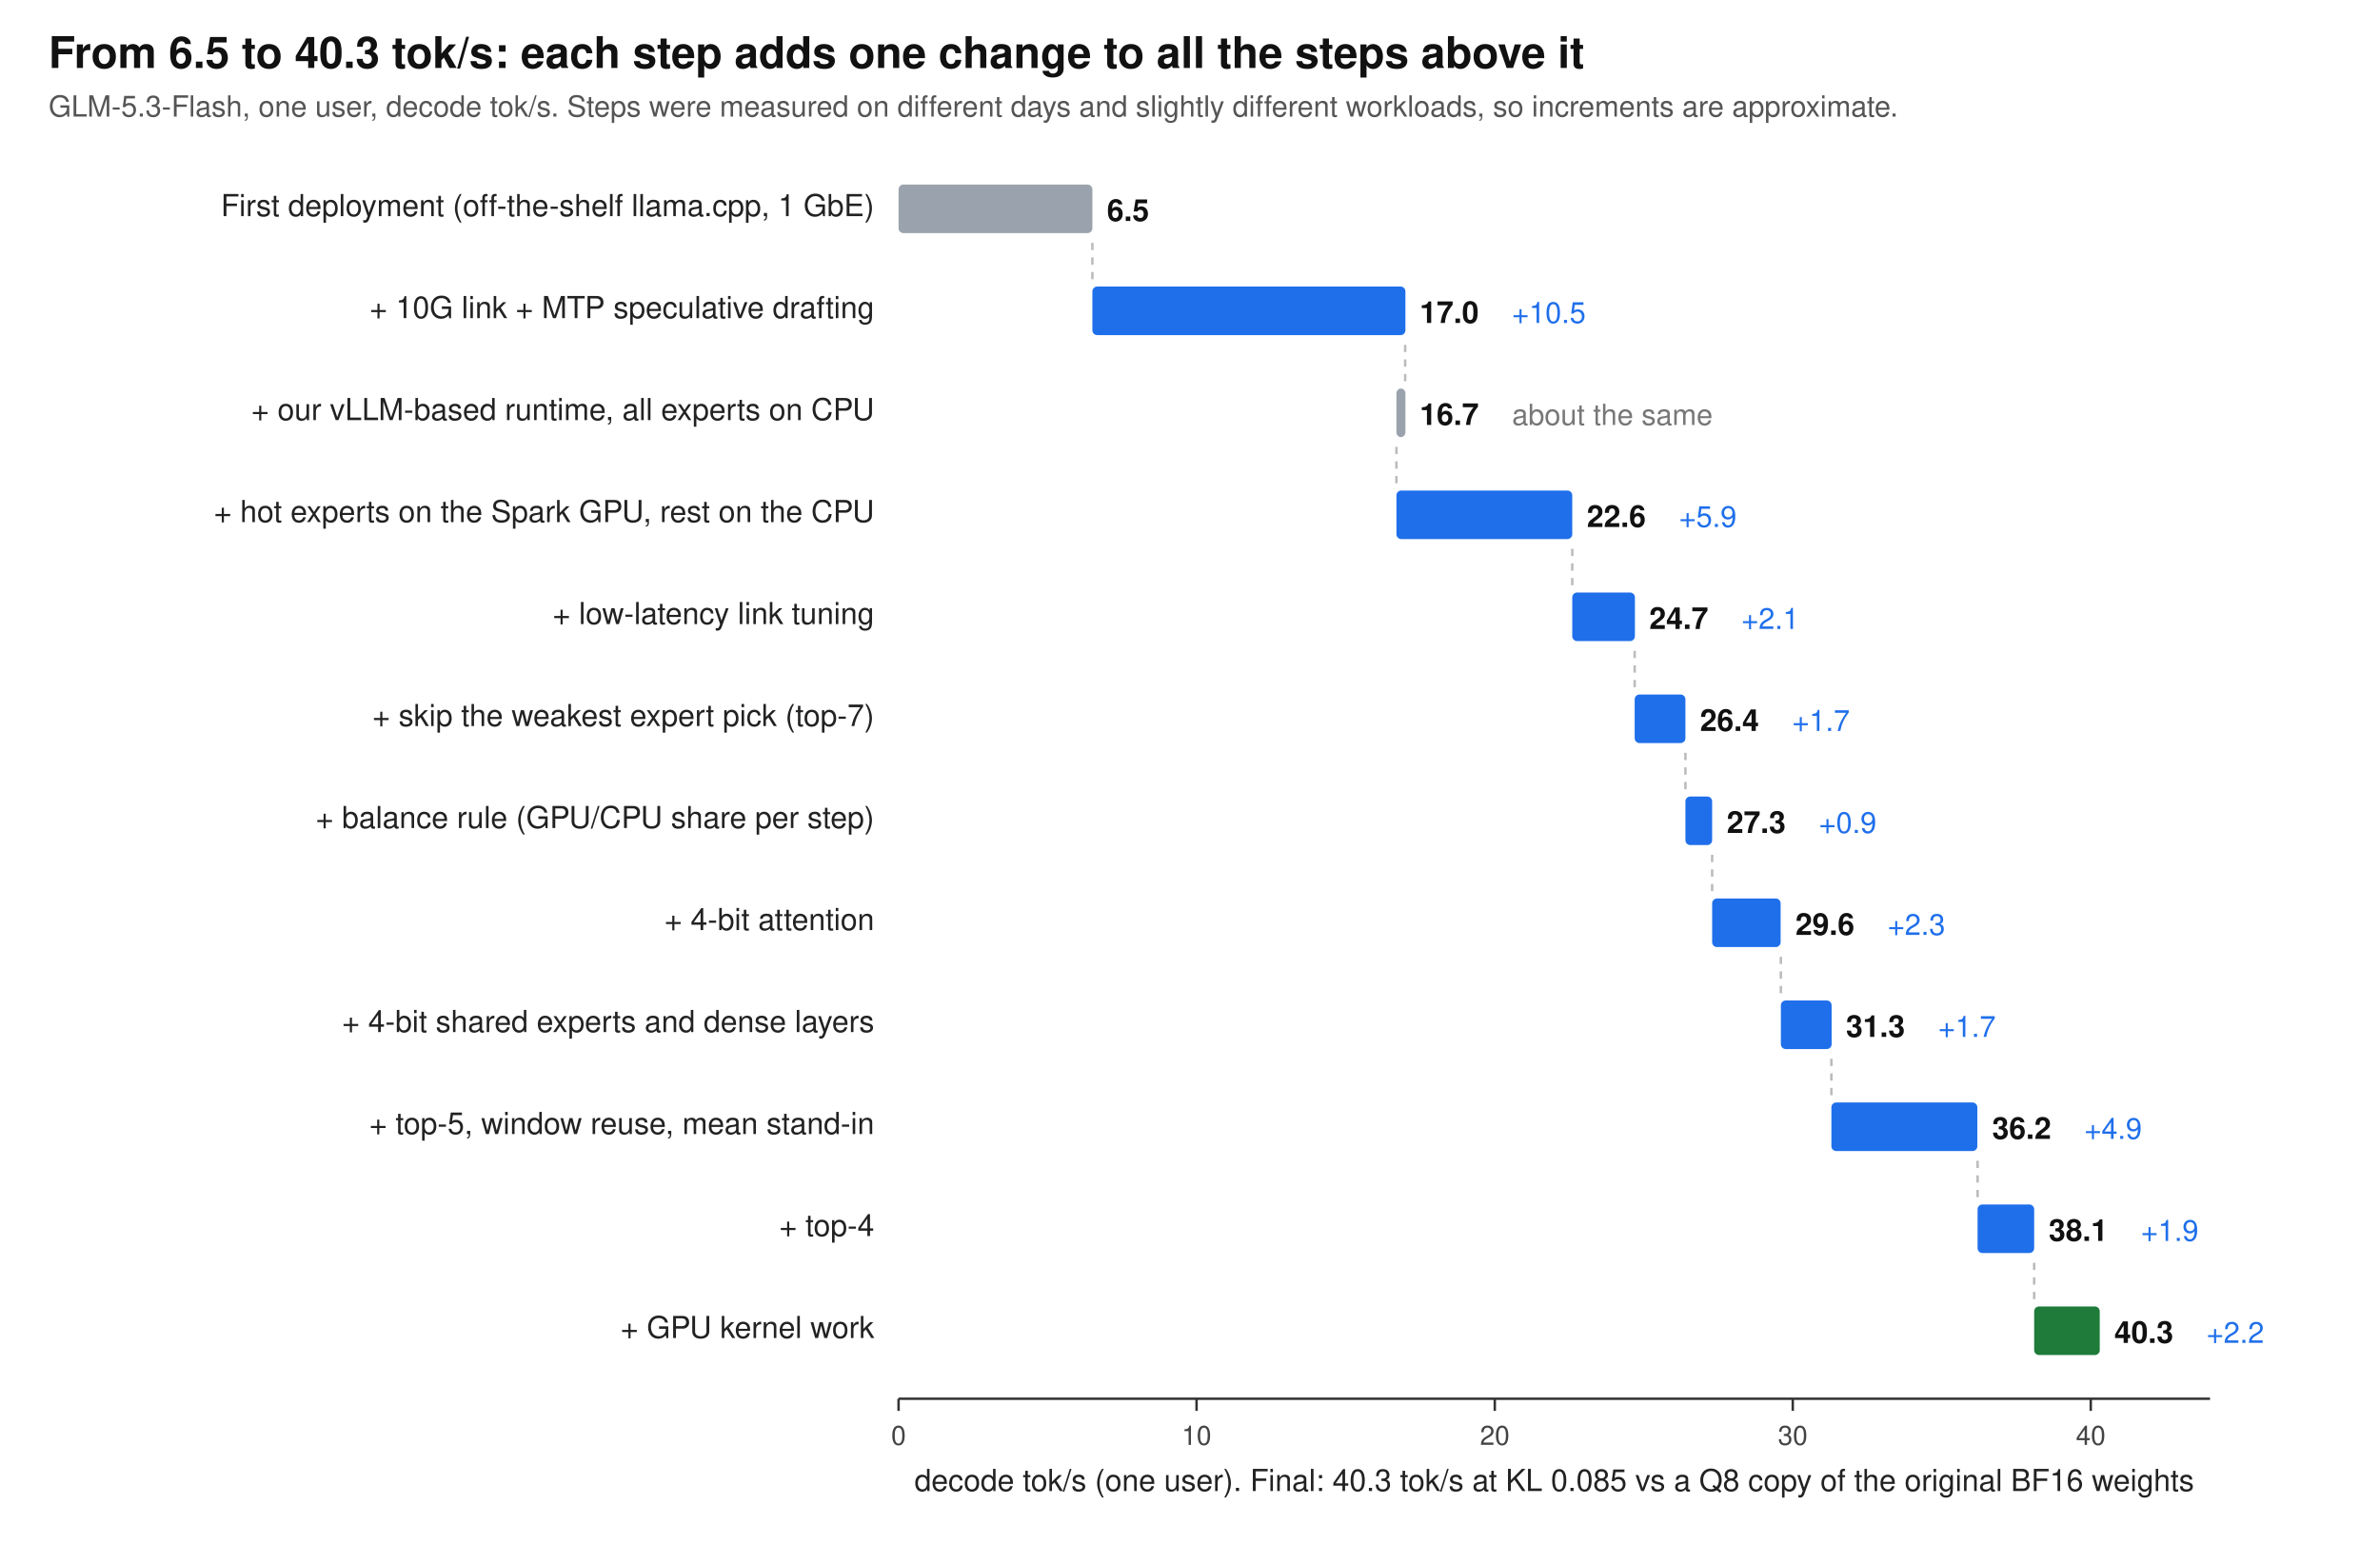
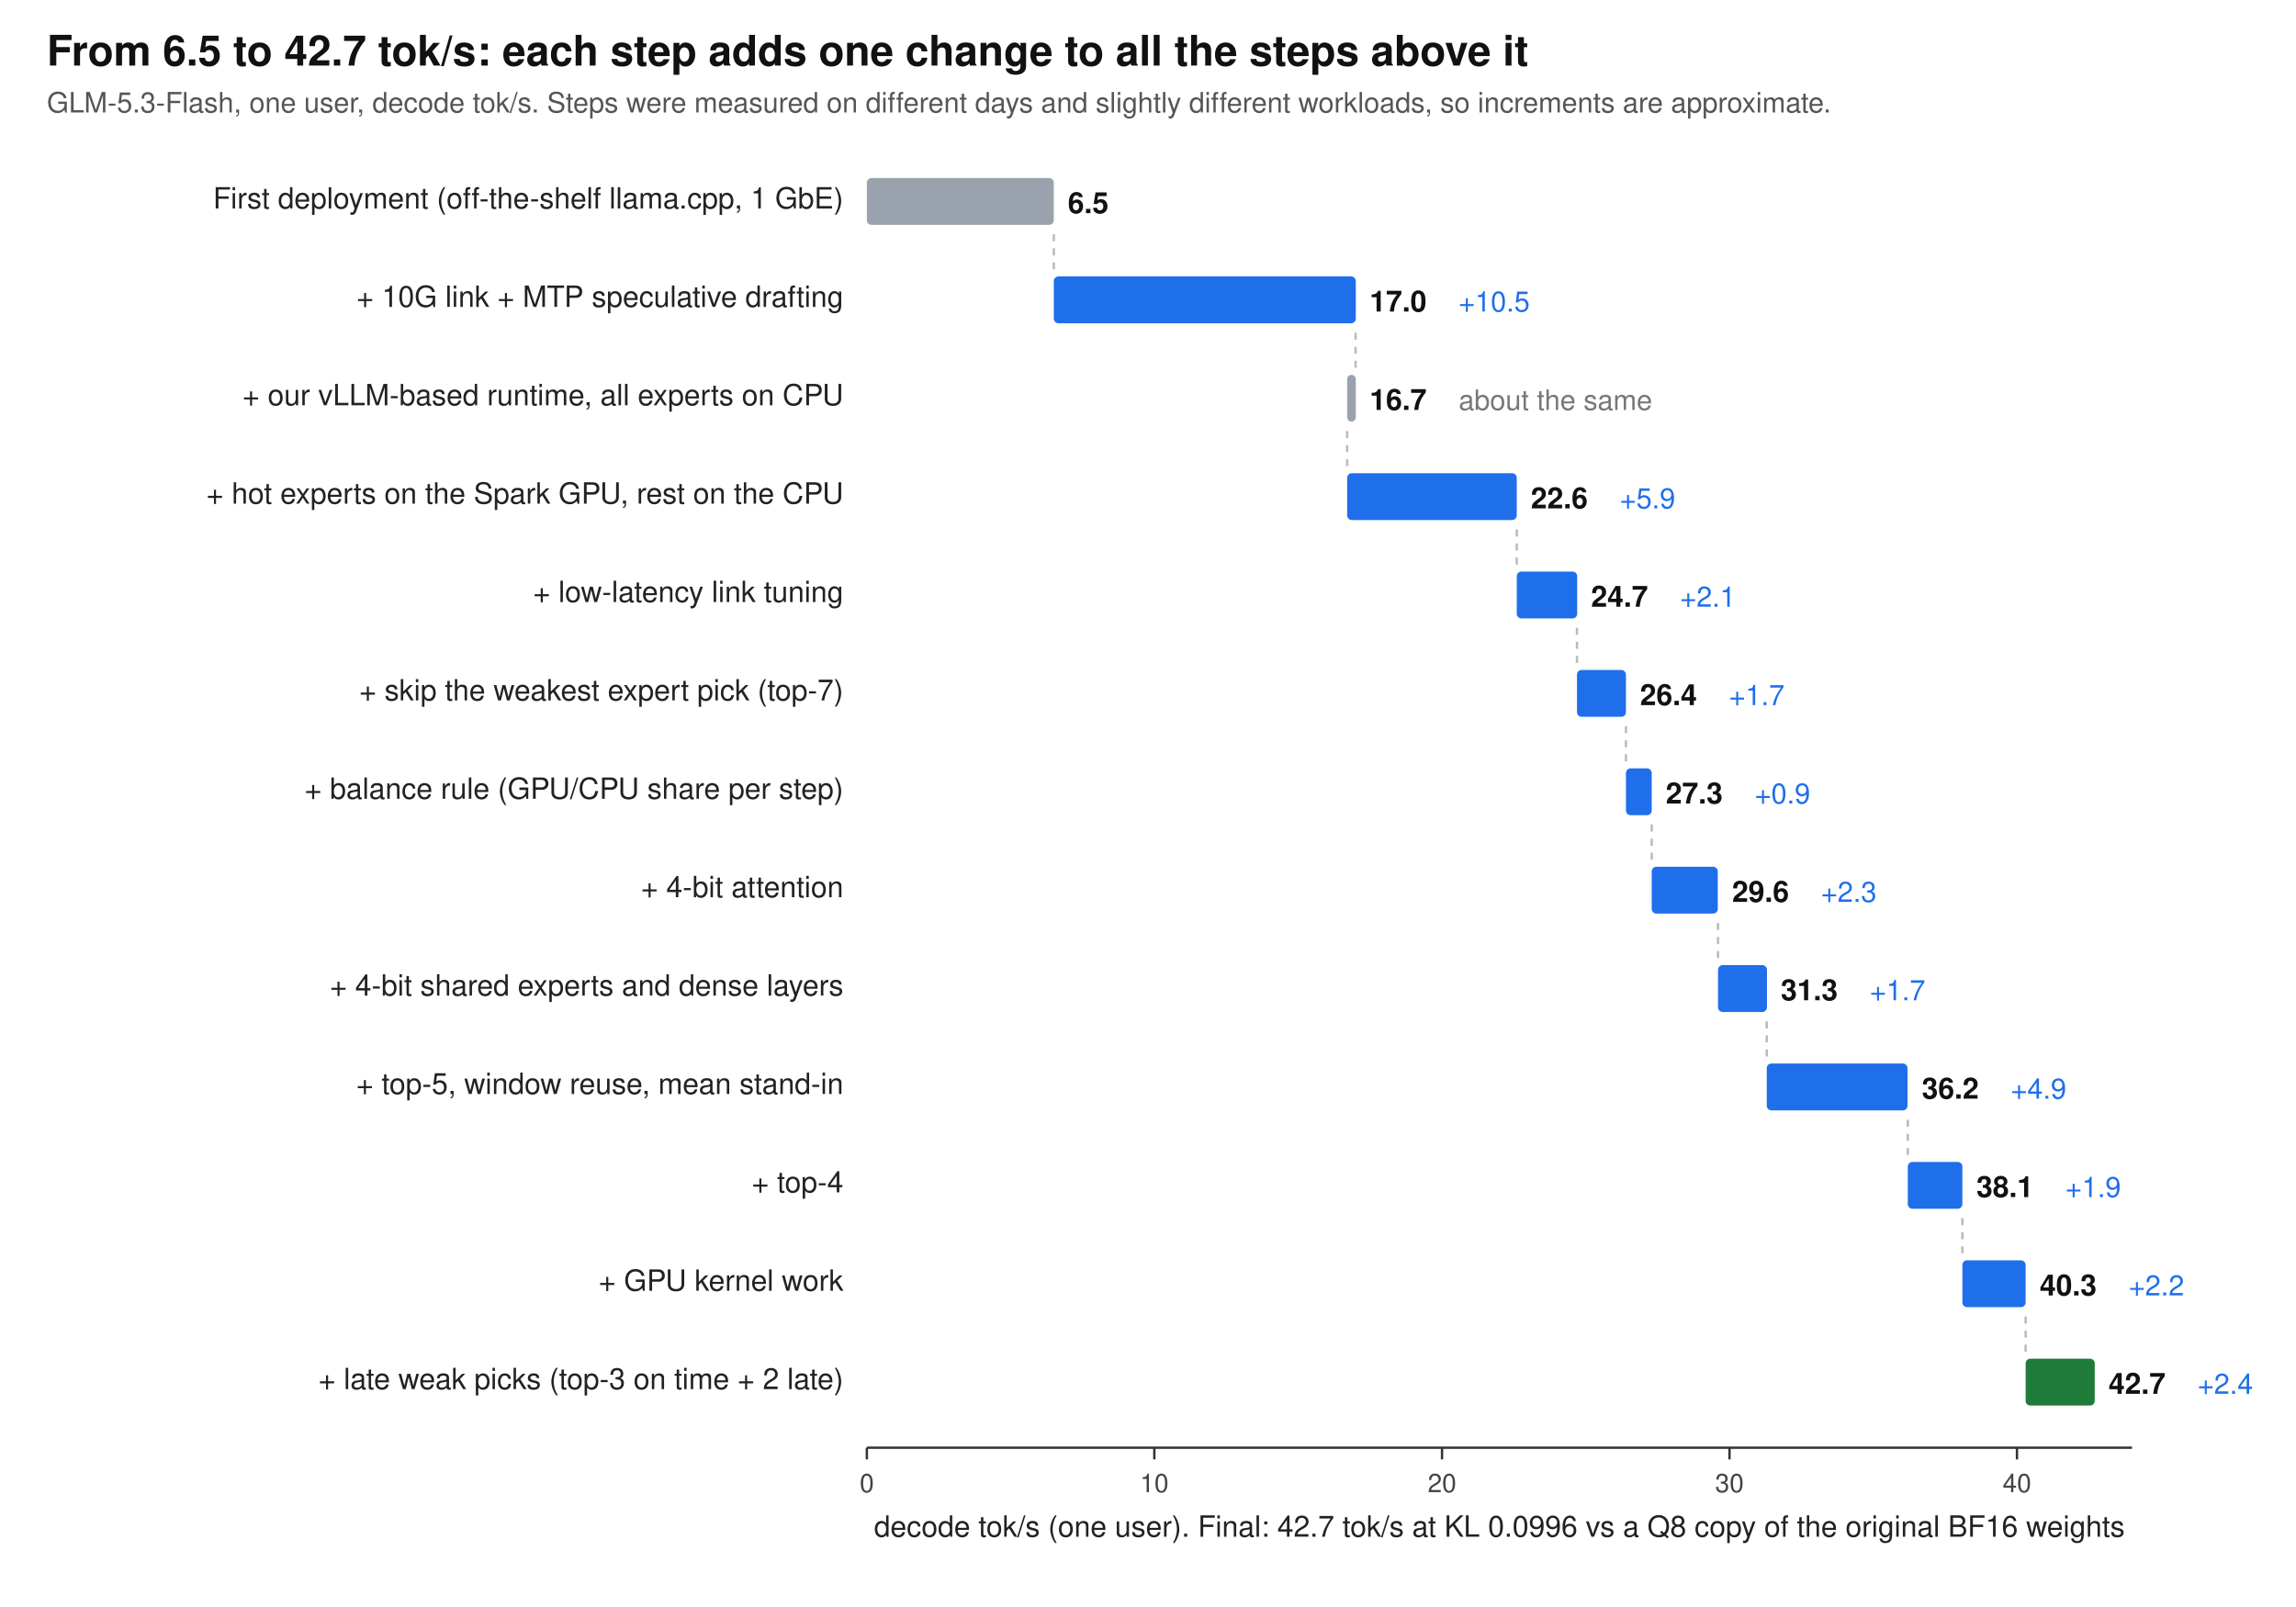
- <svg xmlns="http://www.w3.org/2000/svg" viewBox="0 0 980 644" width="980" height="644" font-family="Helvetica,Arial,sans-serif">
-   <rect width="980" height="644" fill="#fff" />
-   <text x="20" y="28" font-size="18" font-weight="bold" fill="#111">From 6.5 to 40.3 tok/s: each step adds one change to all the steps above it</text>
+ <svg xmlns="http://www.w3.org/2000/svg" viewBox="0 0 980 686" width="980" height="686" font-family="Helvetica,Arial,sans-serif">
+   <rect width="980" height="686" fill="#fff" />
+   <text x="20" y="28" font-size="18" font-weight="bold" fill="#111">From 6.5 to 42.7 tok/s: each step adds one change to all the steps above it</text>
  <text x="20" y="48" font-size="12" fill="#555">GLM-5.3-Flash, one user, decode tok/s. Steps were measured on different days and slightly different workloads, so increments are approximate.</text>
  <text x="360" y="89" font-size="12.5" fill="#222" text-anchor="end">First deployment (off-the-shelf llama.cpp, 1 GbE)</text>
  <rect x="370.0" y="76" width="79.8" height="20" fill="#9aa3ad" rx="2" />
  <text x="455.8" y="91" font-size="12.5" fill="#111" font-weight="bold">6.5</text>
  <text x="360" y="131" font-size="12.5" fill="#222" text-anchor="end">+ 10G link + MTP speculative drafting</text>
  <line x1="449.8" y1="100" x2="449.8" y2="118" stroke="#bbb" stroke-dasharray="3 3" />
  <rect x="449.8" y="118" width="128.9" height="20" fill="#1f6feb" rx="2" />
  <text x="584.6" y="133" font-size="12.5" fill="#111" font-weight="bold">17.0</text>
  <text x="622.6" y="133" font-size="12" fill="#1f6feb">+10.5</text>
  <text x="360" y="173" font-size="12.5" fill="#222" text-anchor="end">+ our vLLM-based runtime, all experts on CPU</text>
  <line x1="578.6" y1="142" x2="578.6" y2="160" stroke="#bbb" stroke-dasharray="3 3" />
  <rect x="575.0" y="160" width="3.7" height="20" fill="#9aa3ad" rx="2" />
  <text x="584.6" y="175" font-size="12.5" fill="#111" font-weight="bold">16.7</text>
  <text x="622.6" y="175" font-size="12" fill="#777">about the same</text>
  <text x="360" y="215" font-size="12.5" fill="#222" text-anchor="end">+ hot experts on the Spark GPU, rest on the CPU</text>
  <line x1="575.0" y1="184" x2="575.0" y2="202" stroke="#bbb" stroke-dasharray="3 3" />
  <rect x="575.0" y="202" width="72.4" height="20" fill="#1f6feb" rx="2" />
  <text x="653.4" y="217" font-size="12.5" fill="#111" font-weight="bold">22.6</text>
  <text x="691.4" y="217" font-size="12" fill="#1f6feb">+5.9</text>
  <text x="360" y="257" font-size="12.5" fill="#222" text-anchor="end">+ low-latency link tuning</text>
  <line x1="647.4" y1="226" x2="647.4" y2="244" stroke="#bbb" stroke-dasharray="3 3" />
  <rect x="647.4" y="244" width="25.8" height="20" fill="#1f6feb" rx="2" />
  <text x="679.1" y="259" font-size="12.5" fill="#111" font-weight="bold">24.7</text>
  <text x="717.1" y="259" font-size="12" fill="#1f6feb">+2.1</text>
  <text x="360" y="299" font-size="12.5" fill="#222" text-anchor="end">+ skip the weakest expert pick (top-7)</text>
  <line x1="673.1" y1="268" x2="673.1" y2="286" stroke="#bbb" stroke-dasharray="3 3" />
  <rect x="673.1" y="286" width="20.9" height="20" fill="#1f6feb" rx="2" />
  <text x="700.0" y="301" font-size="12.5" fill="#111" font-weight="bold">26.4</text>
  <text x="738.0" y="301" font-size="12" fill="#1f6feb">+1.7</text>
  <text x="360" y="341" font-size="12.5" fill="#222" text-anchor="end">+ balance rule (GPU/CPU share per step)</text>
  <line x1="694.0" y1="310" x2="694.0" y2="328" stroke="#bbb" stroke-dasharray="3 3" />
  <rect x="694.0" y="328" width="11.0" height="20" fill="#1f6feb" rx="2" />
  <text x="711.0" y="343" font-size="12.5" fill="#111" font-weight="bold">27.3</text>
  <text x="749.0" y="343" font-size="12" fill="#1f6feb">+0.9</text>
  <text x="360" y="383" font-size="12.5" fill="#222" text-anchor="end">+ 4-bit attention</text>
  <line x1="705.0" y1="352" x2="705.0" y2="370" stroke="#bbb" stroke-dasharray="3 3" />
  <rect x="705.0" y="370" width="28.2" height="20" fill="#1f6feb" rx="2" />
  <text x="739.3" y="385" font-size="12.5" fill="#111" font-weight="bold">29.6</text>
  <text x="777.3" y="385" font-size="12" fill="#1f6feb">+2.3</text>
  <text x="360" y="425" font-size="12.5" fill="#222" text-anchor="end">+ 4-bit shared experts and dense layers</text>
  <line x1="733.3" y1="394" x2="733.3" y2="412" stroke="#bbb" stroke-dasharray="3 3" />
  <rect x="733.3" y="412" width="20.9" height="20" fill="#1f6feb" rx="2" />
  <text x="760.1" y="427" font-size="12.5" fill="#111" font-weight="bold">31.3</text>
  <text x="798.1" y="427" font-size="12" fill="#1f6feb">+1.7</text>
  <text x="360" y="467" font-size="12.5" fill="#222" text-anchor="end">+ top-5, window reuse, mean stand-in</text>
  <line x1="754.1" y1="436" x2="754.1" y2="454" stroke="#bbb" stroke-dasharray="3 3" />
  <rect x="754.1" y="454" width="60.1" height="20" fill="#1f6feb" rx="2" />
  <text x="820.3" y="469" font-size="12.5" fill="#111" font-weight="bold">36.2</text>
  <text x="858.3" y="469" font-size="12" fill="#1f6feb">+4.9</text>
  <text x="360" y="509" font-size="12.5" fill="#222" text-anchor="end">+ top-4</text>
  <line x1="814.3" y1="478" x2="814.3" y2="496" stroke="#bbb" stroke-dasharray="3 3" />
  <rect x="814.3" y="496" width="23.3" height="20" fill="#1f6feb" rx="2" />
  <text x="843.6" y="511" font-size="12.5" fill="#111" font-weight="bold">38.1</text>
  <text x="881.6" y="511" font-size="12" fill="#1f6feb">+1.9</text>
  <text x="360" y="551" font-size="12.5" fill="#222" text-anchor="end">+ GPU kernel work</text>
  <line x1="837.6" y1="520" x2="837.6" y2="538" stroke="#bbb" stroke-dasharray="3 3" />
-   <rect x="837.6" y="538" width="27.0" height="20" fill="#1e7b3a" rx="2" />
+   <rect x="837.6" y="538" width="27.0" height="20" fill="#1f6feb" rx="2" />
  <text x="870.6" y="553" font-size="12.5" fill="#111" font-weight="bold">40.3</text>
  <text x="908.6" y="553" font-size="12" fill="#1f6feb">+2.2</text>
-   <line x1="370.0" y1="576" x2="370.0" y2="581" stroke="#333" />
-   <text x="370.0" y="595" font-size="11" fill="#444" text-anchor="middle">0</text>
-   <line x1="492.7" y1="576" x2="492.7" y2="581" stroke="#333" />
-   <text x="492.7" y="595" font-size="11" fill="#444" text-anchor="middle">10</text>
-   <line x1="615.5" y1="576" x2="615.5" y2="581" stroke="#333" />
-   <text x="615.5" y="595" font-size="11" fill="#444" text-anchor="middle">20</text>
-   <line x1="738.2" y1="576" x2="738.2" y2="581" stroke="#333" />
-   <text x="738.2" y="595" font-size="11" fill="#444" text-anchor="middle">30</text>
-   <line x1="860.9" y1="576" x2="860.9" y2="581" stroke="#333" />
-   <text x="860.9" y="595" font-size="11" fill="#444" text-anchor="middle">40</text>
-   <line x1="370.0" y1="576" x2="910.0" y2="576" stroke="#333" />
-   <text x="640.0" y="614" font-size="12.5" fill="#222" text-anchor="middle">decode tok/s (one user). Final: 40.3 tok/s at KL 0.085 vs a Q8 copy of the original BF16 weights</text>
+   <text x="360" y="593" font-size="12.5" fill="#222" text-anchor="end">+ late weak picks (top-3 on time + 2 late)</text>
+   <line x1="864.6" y1="562" x2="864.6" y2="580" stroke="#bbb" stroke-dasharray="3 3" />
+   <rect x="864.6" y="580" width="29.5" height="20" fill="#1e7b3a" rx="2" />
+   <text x="900.0" y="595" font-size="12.5" fill="#111" font-weight="bold">42.7</text>
+   <text x="938.0" y="595" font-size="12" fill="#1f6feb">+2.4</text>
+   <line x1="370.0" y1="618" x2="370.0" y2="623" stroke="#333" />
+   <text x="370.0" y="637" font-size="11" fill="#444" text-anchor="middle">0</text>
+   <line x1="492.7" y1="618" x2="492.7" y2="623" stroke="#333" />
+   <text x="492.7" y="637" font-size="11" fill="#444" text-anchor="middle">10</text>
+   <line x1="615.5" y1="618" x2="615.5" y2="623" stroke="#333" />
+   <text x="615.5" y="637" font-size="11" fill="#444" text-anchor="middle">20</text>
+   <line x1="738.2" y1="618" x2="738.2" y2="623" stroke="#333" />
+   <text x="738.2" y="637" font-size="11" fill="#444" text-anchor="middle">30</text>
+   <line x1="860.9" y1="618" x2="860.9" y2="623" stroke="#333" />
+   <text x="860.9" y="637" font-size="11" fill="#444" text-anchor="middle">40</text>
+   <line x1="370.0" y1="618" x2="910.0" y2="618" stroke="#333" />
+   <text x="640.0" y="656" font-size="12.5" fill="#222" text-anchor="middle">decode tok/s (one user). Final: 42.7 tok/s at KL 0.0996 vs a Q8 copy of the original BF16 weights</text>
</svg>
